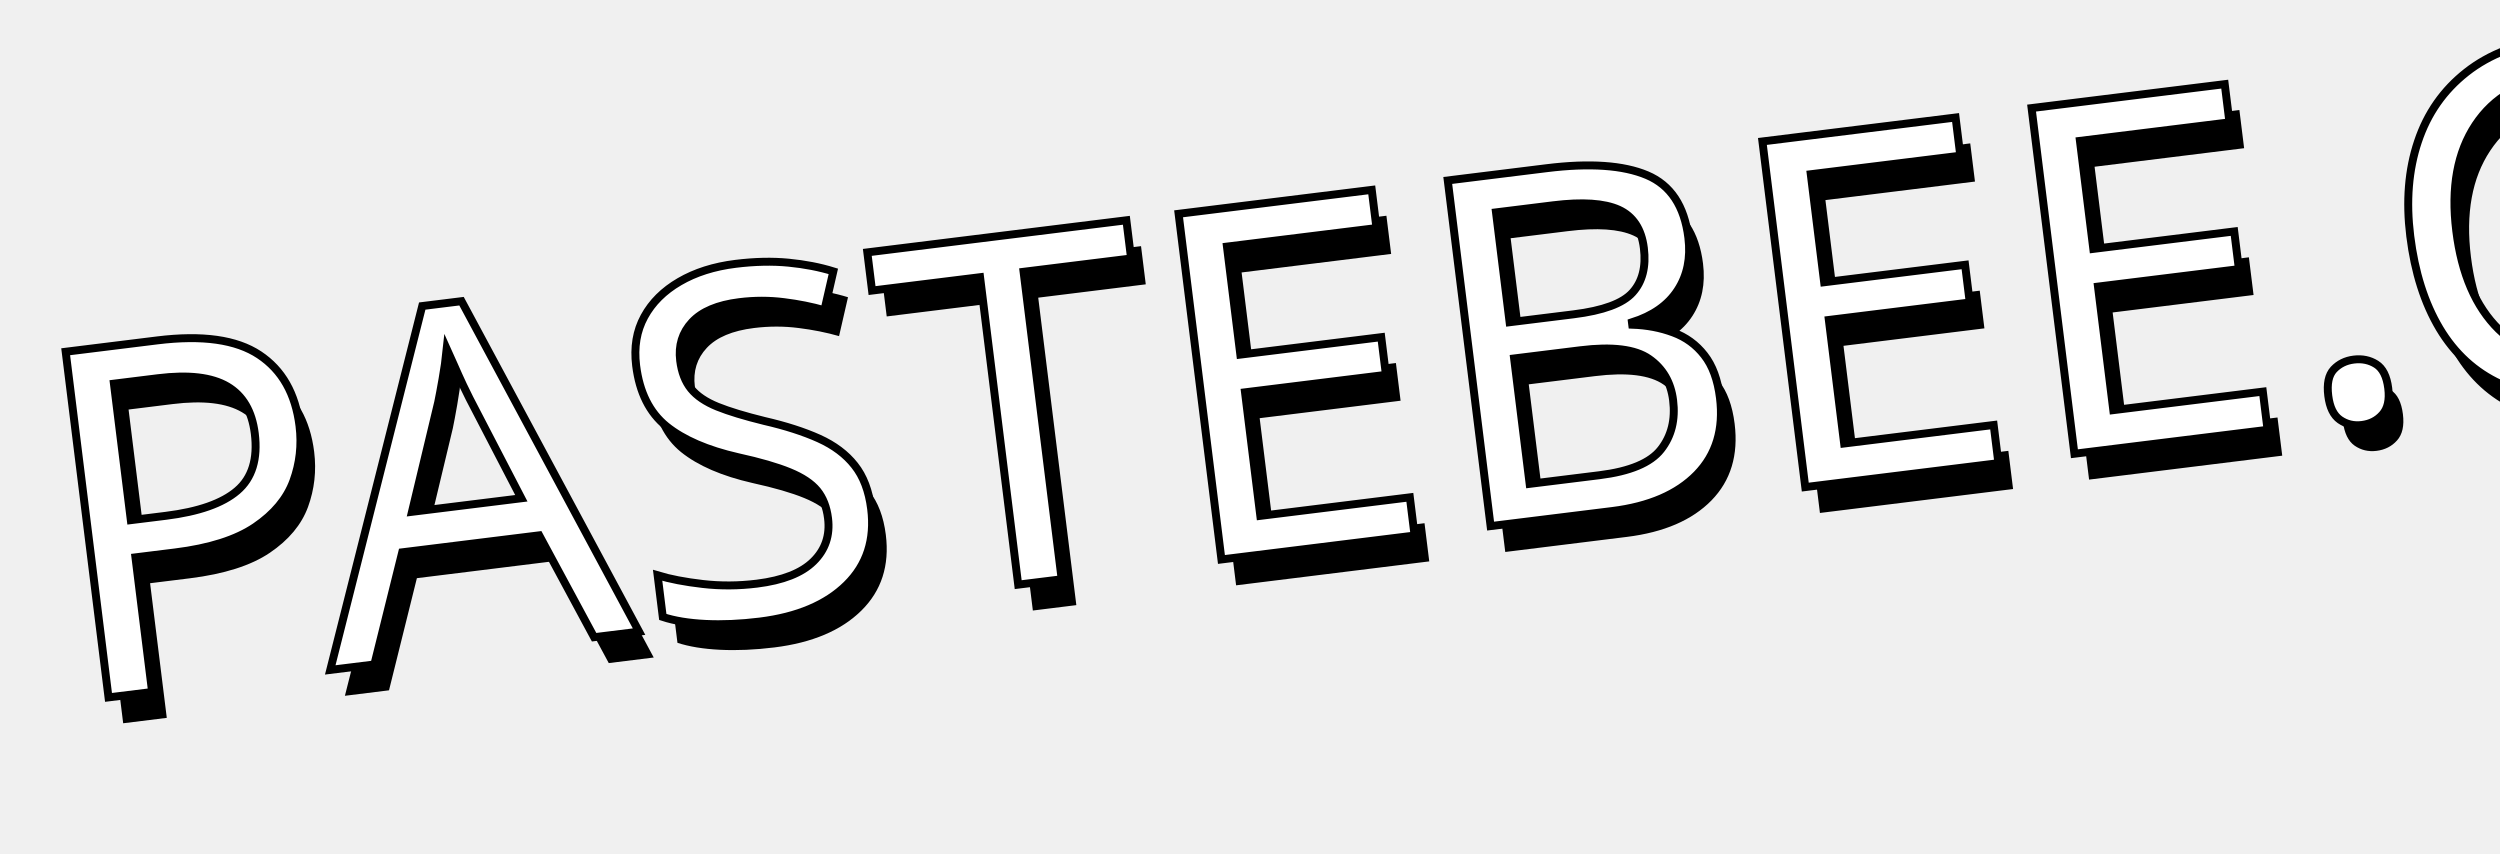
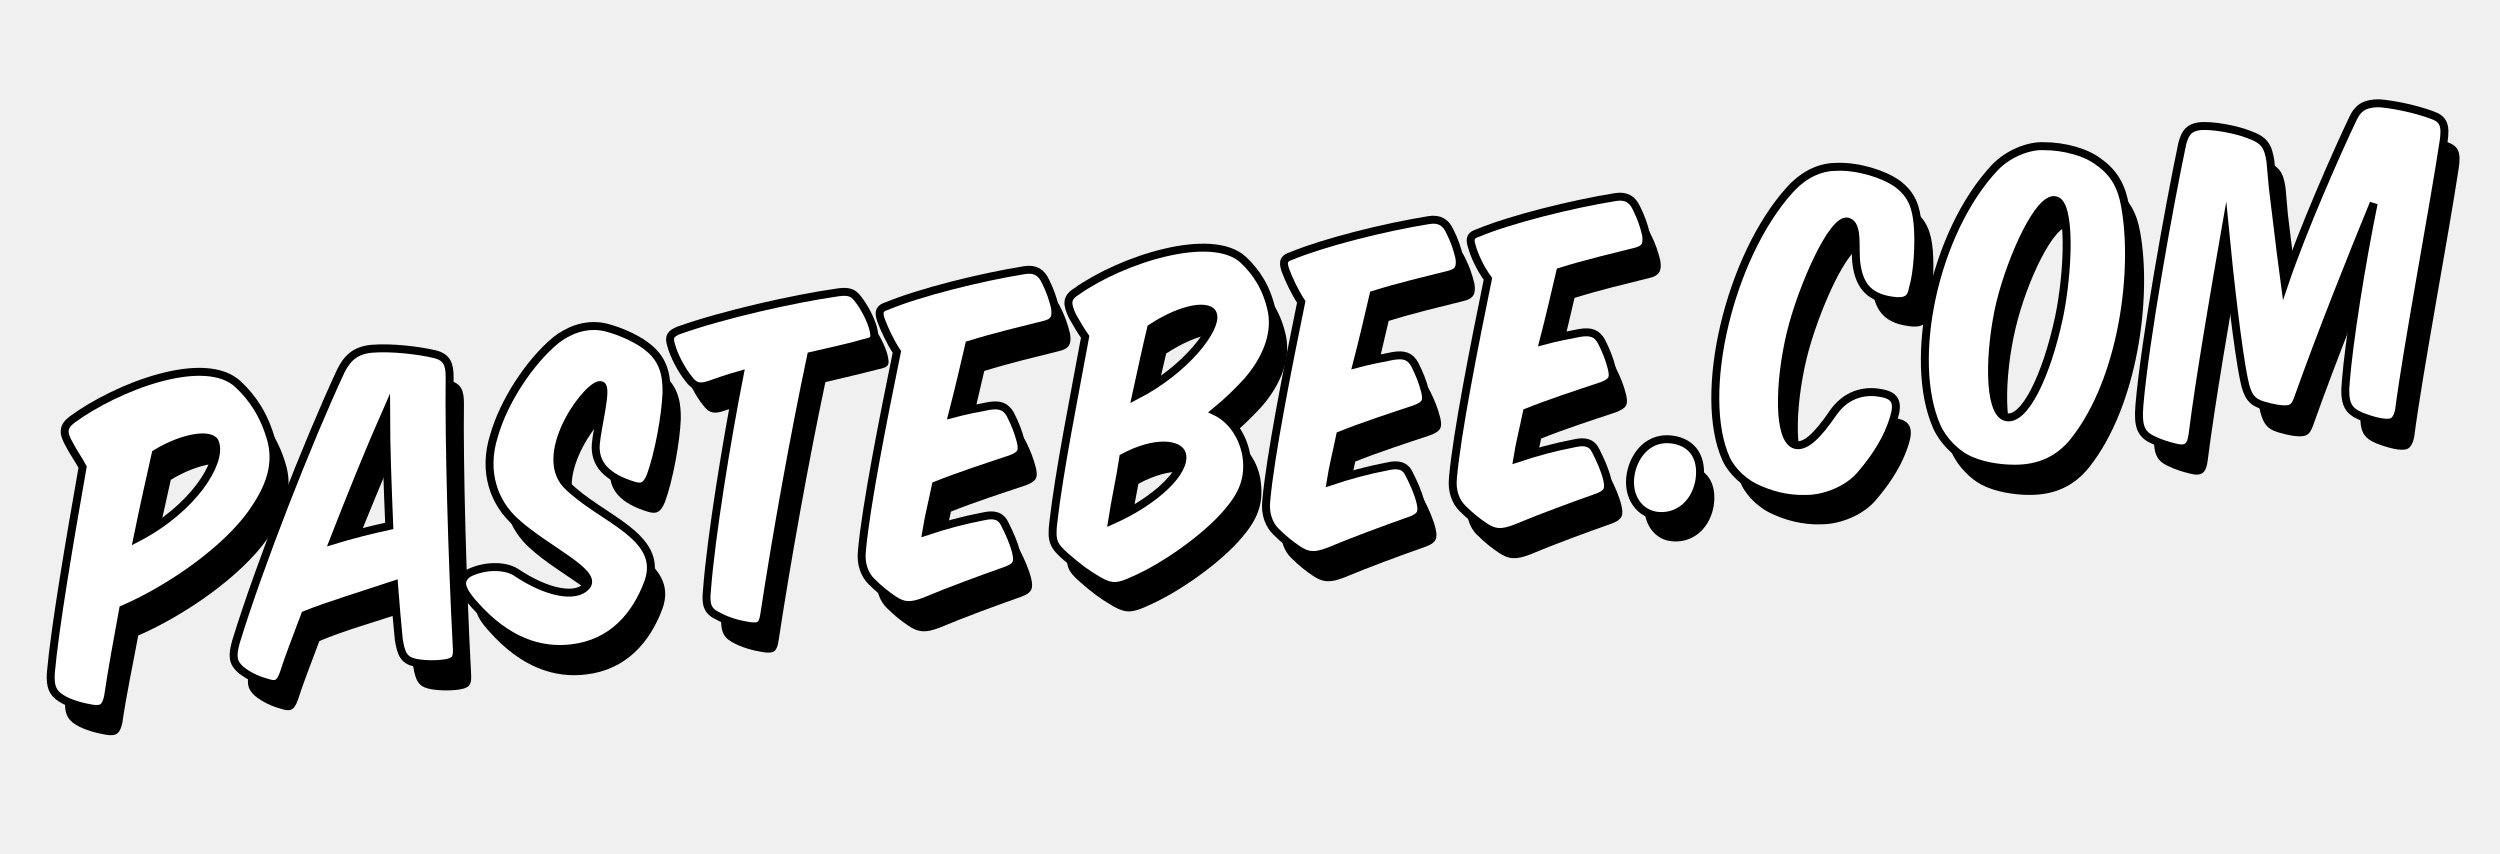
<svg xmlns="http://www.w3.org/2000/svg" version="1.1" id="Layer_1" x="0px" y="0px" viewBox="0 0 314.7 107.4" style="enable-background:new 0 0 314.7 107.4;" xml:space="preserve">
  <style type="text/css">
- 	.st0{fill:#F9B233;}
- 	.st1{fill:#FFFFFF;stroke:#000000;stroke-width:2;stroke-miterlimit:10;}
- 	.st2{fill:#FFFFFF;stroke:#000000;stroke-miterlimit:10;}
- 	.st3{fill:none;stroke:#000000;stroke-miterlimit:10;}
- 	.st4{fill:none;stroke:#000000;stroke-miterlimit:10;stroke-dasharray:4.988,4.988;}
- 	.st5{fill:none;stroke:#000000;stroke-miterlimit:10;stroke-dasharray:5.012,5.012;}
- 	.st6{font-family:'HouseSlant-Regular';}
- 	.st7{font-size:61.404px;}
+ 	.st0{enable-background:new    ;}
+ 	.st1{fill:#FFFFFF;}
+ 	.st2{fill:none;stroke:#000000;stroke-width:1;stroke-miterlimit:10;}
</style>
-   <text transform="matrix(0.9924 -0.123 0.123 0.9924 9.5977 91.7773)" class="st6 st7">PASTEBEE.COM</text>
-   <text transform="matrix(0.9924 -0.123 0.123 0.9924 7.7517 88.521)" class="st2 st6 st7">PASTEBEE.COM</text>
+   <g class="st0">
+     <path d="M15.4,91c-0.3,1.3-0.7,1.7-2,1.5c-1.2-0.2-2.8-0.6-3.9-1.3c-1.1-0.7-1.4-1.5-1.3-3.2c0.5-5.7,2.4-16.8,4-25.9   c-0.5-0.8-1.3-1.9-1.8-2.9C9.8,57.7,9.8,57,11,56.1c5.6-4.1,16.7-8.4,20.9-4.4c1.7,1.6,3.3,3.8,4.2,7.2c0.8,3.4-0.6,6.3-2.5,9   c-3.2,4.5-10,9.4-16.2,12.1C16.7,83.8,15.9,87.5,15.4,91z M29,59.1c-0.3-1.3-3.9-0.9-7.5,1.3c-0.7,3.1-1.5,6.7-2.3,10.6   C26.3,67.2,29.7,61.4,29,59.1z" />
+     <path d="M40.2,80.7c-1,2.7-2,5.2-2.7,7.4c-0.5,1.4-1,1.5-2.2,1.1c-1.1-0.3-2.2-0.8-3.2-1.6c-1-0.9-1.1-1.7-0.6-3.5   c2.9-9.5,9.1-25.3,13.2-34.1c0.8-1.6,1.8-2.6,3.9-2.8c2.5-0.2,5.9,0.2,8,0.7c1.5,0.4,1.8,1.3,1.8,2.9c-0.1,7.8,0.3,22.7,0.9,34   c0.1,1.4-0.2,1.8-1.5,2c-1.3,0.2-3,0.1-3.8-0.1c-1.3-0.3-1.7-1-2-2.9c-0.2-2-0.4-4.3-0.6-6.9C47.5,78.2,43.2,79.4,40.2,80.7z    M50.8,69.5c-0.2-4.9-0.4-9.9-0.4-14.3c-1.9,4.3-4.3,10.2-6.7,16.1C46.1,70.6,48.5,69.9,50.8,69.5z" />
+     <path d="M66.7,75.3c4,2.7,7.6,3.3,8.9,1.8c1.6-1.7-5.2-4.7-8.9-8.1c-2.6-2.3-4.2-6.2-2.7-10.9c1.2-4.2,4.4-9.2,7.8-12   c1.3-1,3.5-2.2,6.2-1.6c2,0.5,4.4,1.6,5.7,2.8c1.9,1.7,2,3.8,2,5.4c-0.1,2.9-1,7.8-2,10.5c-0.5,1.2-1,1.6-2.2,1.2   c-3.3-1-4.9-2.7-4.7-5.2c0.2-2.3,1.5-7.1,0.7-7.4c-1.4-0.6-8.2,8.4-4.4,12.5c4.2,4.3,12.4,6.4,10.3,12.3c-1.6,4.3-4.6,7.7-9.6,8.3   c-4,0.5-8.2-0.9-12.2-5.4c-2.1-2.3-1.9-3.2-0.9-4C62.6,74.4,65.3,74.4,66.7,75.3z" />
+     <path d="M103.9,48.1c-2.1,9.9-4.4,22.7-5.9,32.6c-0.2,1.3-0.6,1.6-1.9,1.4c-1.3-0.2-2.8-0.6-4-1.3c-1.2-0.7-1.4-1.6-1.3-3.3   c0.5-6.6,2.5-18.9,4.1-27c-1.4,0.4-2.9,0.9-3.7,1.2c-1.2,0.4-1.9,0.4-2.7-0.7c-0.9-1.1-1.9-3-2.2-4.2c-0.4-1.2,0-1.5,0.9-1.9   c5.6-2,14.5-4,20.1-4.8c1.4-0.2,1.9,0.1,2.4,0.7c0.9,1.1,1.7,2.7,2,3.8c0.3,1.3,0.3,1.6-1.2,1.9C108.6,47,106,47.6,103.9,48.1z" />
+     <path d="M112.8,43.6c-0.4-1.2-0.1-1.5,0.8-1.8c4.1-1.7,11.7-3.6,17.3-4.5c1.3-0.2,2.1,0.3,2.6,1.4c0.6,1.2,0.9,2.1,1.2,3.3   c0.2,1.3-0.1,1.9-1.4,2.2c-2.8,0.7-6.2,1.5-9.4,2.5c-0.6,2.6-1.3,5.6-2.1,8.7c1.5-0.4,3-0.7,4.6-1c1.3-0.2,2.1,0,2.7,1.1   c0.6,1.2,1,2.2,1.3,3.4c0.3,1.3,0,1.7-1.3,2.2c-3,1-6.4,2.1-9.4,3.3c-0.4,2-0.9,3.9-1.2,5.8c2.4-0.8,4.6-1.4,7.2-1.9   c1.3-0.3,2.2-0.1,2.7,1c0.6,1.2,1.1,2.3,1.4,3.5c0.3,1.3,0.1,1.8-1.2,2.3c-3.4,1.2-7.2,2.6-10.3,3.9c-1.8,0.7-2.7,0.6-3.9-0.2   c-0.9-0.6-1.8-1.3-2.8-2.3c-0.8-0.8-1.4-2.1-1.2-3.9c0.5-5.6,2.7-16.7,4.4-25C113.9,46.4,113.1,44.7,112.8,43.6z" />
+     <path d="M158.7,60.6c0.4,2.9-0.5,4.9-2.4,7.1c-2.7,3.2-8,6.9-11.7,8.5c-2.1,1-2.9,1-4.5,0.1c-1.7-1-2.6-1.7-4.1-3   c-1.6-1.4-1.9-2-1.6-4.4c0.7-6.2,2.6-15.7,4-23.3c-0.5-0.7-1.1-1.7-1.6-2.6c-0.7-1.5-0.8-2.3,0.5-3.1c5.6-4,17-7.7,21-4   c1.7,1.6,3,3.6,3.6,6.5c0.6,3.2-1,6.4-3.1,8.8c-1.1,1.2-2.4,2.5-4,3.8C156.9,56,158.4,58.2,158.7,60.6z M141.9,68.8   c5.6-2.5,9.3-6.2,8.8-8.3c-0.3-1.3-3.3-1.8-7.4,0.4C142.8,63.5,142.3,66.2,141.9,68.8z M154.6,42.8c-0.3-1.3-3.7-1-7.8,1.7   c-0.6,2.5-1.2,5.3-1.9,8.5C151.3,49.7,155.1,44.5,154.6,42.8z" />
+     <path d="M163.7,37.3c-0.4-1.2-0.1-1.5,0.8-1.8c4.1-1.7,11.7-3.6,17.3-4.5c1.3-0.2,2.1,0.3,2.6,1.4c0.6,1.2,0.9,2.1,1.2,3.3   c0.2,1.3-0.1,1.9-1.4,2.2c-2.8,0.7-6.2,1.5-9.4,2.5c-0.6,2.6-1.3,5.6-2.1,8.7c1.5-0.4,3-0.7,4.6-1c1.3-0.2,2.1,0,2.7,1.1   c0.6,1.2,1,2.2,1.3,3.4c0.3,1.3,0,1.7-1.3,2.2c-3,1-6.4,2.1-9.4,3.3c-0.4,2-0.9,3.9-1.2,5.8c2.4-0.8,4.6-1.4,7.2-1.9   c1.3-0.3,2.2-0.1,2.7,1c0.6,1.2,1.1,2.3,1.4,3.5c0.3,1.3,0.1,1.8-1.2,2.3c-3.4,1.2-7.2,2.6-10.3,3.9c-1.8,0.7-2.7,0.6-3.9-0.2   c-0.9-0.6-1.8-1.3-2.8-2.3c-0.8-0.8-1.4-2.1-1.2-3.9c0.5-5.6,2.7-16.7,4.4-25C164.8,40.1,164,38.4,163.7,37.3z" />
+     <path d="M187.1,34.4c-0.4-1.2-0.1-1.5,0.8-1.8c4.1-1.7,11.7-3.6,17.3-4.5c1.3-0.2,2.1,0.3,2.6,1.4c0.6,1.2,0.9,2.1,1.2,3.3   c0.2,1.3-0.1,1.9-1.4,2.2c-2.8,0.7-6.2,1.5-9.4,2.5c-0.6,2.6-1.3,5.6-2.1,8.7c1.5-0.4,3-0.7,4.6-1c1.3-0.2,2.1,0,2.7,1.1   c0.6,1.2,1,2.2,1.3,3.4c0.3,1.3,0,1.7-1.3,2.2c-3,1-6.4,2.1-9.4,3.3c-0.4,2-0.9,3.9-1.2,5.8c2.4-0.8,4.6-1.4,7.2-1.9   c1.3-0.3,2.2-0.1,2.7,1c0.6,1.2,1.1,2.3,1.4,3.5c0.3,1.3,0.1,1.8-1.2,2.3c-3.4,1.2-7.2,2.6-10.3,3.9c-1.8,0.7-2.7,0.6-3.9-0.2   c-0.9-0.6-1.8-1.3-2.8-2.3c-0.8-0.8-1.4-2.1-1.2-3.9c0.5-5.6,2.7-16.7,4.4-25C188.3,37.2,187.5,35.5,187.1,34.4z" />
+     <path d="M207.2,62.3c0.7-2.5,2.7-4.3,5.5-3.7c2.7,0.6,3.4,2.9,3,5.2c-0.6,3.1-3,4.7-5.5,4.3C208,67.8,206.4,65.3,207.2,62.3z" />
+     <path d="M240,56.7c-0.9,2.5-2.6,4.8-4,6.4c-1.5,1.7-4.3,2.9-6.7,2.9c-2.5,0.1-4.7-0.6-6.2-1.3c-1.4-0.6-3.1-2-3.9-3.7   c-3.7-8.1,0.4-25.5,8-33.9c2-2.2,4.1-2.9,5.9-2.9c2.7-0.1,5.9,0.9,7.6,2.1c1.9,1.4,2.4,3,2.6,5.2c0.2,2.4,0,6-0.5,8   c-0.2,1-0.5,1.7-2.1,1.6c-3.3-0.3-4.6-1.8-5-4.6c-0.3-2.1,0.3-5-1.1-5.4c-1.9-0.5-5.8,8.3-7.2,14.1c-1.5,6.3-1.6,13.4,0.6,14   c1.2,0.3,2.7-1,4.8-4.1c1.5-2.1,3.7-2.9,6.1-2.4C240.9,53.1,240.8,54.6,240,56.7z" />
+     <path d="M269.4,29.2c1.5,8.2-0.3,21.9-6.4,29.6c-2,2.5-4.5,3.5-7.5,3.5c-2,0-4.4-0.4-6.1-1.3c-1.3-0.7-2.9-2.2-3.7-4   c-3.7-8.4-0.3-24.5,7.3-32.6c1.6-1.7,4.2-2.8,6.2-2.7c2.6,0,5.4,0.8,6.9,2C268.1,25.1,269,26.9,269.4,29.2z M253.7,41.4   c-1.4,5.9-1.6,13.8,0.7,14.4c2.3,0.6,5.1-5.1,6.7-12.6c1.2-5.8,1.5-14.4-0.5-14.7C258.6,28.1,255.1,35.4,253.7,41.4z" />
+     <path d="M282,32.4c-1.1,6.3-3.2,18.4-4.1,25.6c-0.2,1.6-0.8,2-2.3,1.6c-0.8-0.2-1.8-0.5-2.6-0.9c-1.6-0.7-2-1.7-1.8-4.3   c0.7-8.3,3.8-25.4,5.4-33c0.4-1.5,0.9-2,2.1-2.2c1.6-0.2,4.7,0.4,6.2,1c2,0.7,2.5,1.4,2.8,3.4L288,27l1,8.2l0.5,3.8   c2.2-6.5,6.5-16.3,8.6-20.7c0.7-1.5,1.7-1.9,3.3-1.9c1.4,0.1,4.3,0.6,6.7,1.5c1.4,0.5,1.7,1.3,1.4,3.3c-1.3,8.6-4.6,26-5.6,33.8   c-0.2,1-0.6,1.6-1.3,1.6c-0.9,0.1-2.5-0.4-3.5-0.8c-1.6-0.7-2.2-1.5-1.9-4.5c0.4-4.9,1.9-14.5,3.5-22.3c-2.6,6.3-6.7,16.6-9.4,24.2   c-0.4,1.2-0.7,1.6-1.4,1.7c-0.7,0.1-1.9-0.1-3.2-0.5c-1.3-0.4-1.9-1.1-2.3-3.1C283.5,47.5,282.4,37.5,282,32.4z" />
+   </g>
+   <g class="st0">
+     <path class="st1" d="M13.6,87.7c-0.3,1.3-0.7,1.7-2,1.5c-1.2-0.2-2.8-0.6-3.9-1.3c-1.1-0.7-1.4-1.5-1.3-3.2   c0.5-5.7,2.4-16.8,4-25.9C10,58,9.2,56.9,8.7,55.9c-0.8-1.4-0.8-2.2,0.4-3.1c5.6-4.1,16.7-8.4,20.9-4.4c1.7,1.6,3.3,3.8,4.2,7.2   c0.8,3.4-0.6,6.3-2.5,9c-3.2,4.5-10,9.4-16.2,12.1C14.8,80.5,14.1,84.3,13.6,87.7z M27.1,55.8c-0.3-1.3-3.9-0.9-7.5,1.3   c-0.7,3.1-1.5,6.7-2.3,10.6C24.4,64,27.9,58.2,27.1,55.8z" />
+     <path class="st1" d="M38.4,77.4c-1,2.7-2,5.2-2.7,7.4c-0.5,1.4-1,1.5-2.2,1.1c-1.1-0.3-2.2-0.8-3.2-1.6c-1-0.9-1.1-1.7-0.6-3.5   c2.9-9.5,9.1-25.3,13.2-34.1c0.8-1.6,1.8-2.6,3.9-2.8c2.5-0.2,5.9,0.2,8,0.7c1.5,0.4,1.8,1.3,1.8,2.9c-0.1,7.8,0.3,22.7,0.9,34   c0.1,1.4-0.2,1.8-1.5,2c-1.3,0.2-3,0.1-3.8-0.1c-1.3-0.3-1.7-1-2-2.9c-0.2-2-0.4-4.3-0.6-6.9C45.7,74.9,41.4,76.2,38.4,77.4z    M49,66.2c-0.2-4.9-0.4-9.9-0.4-14.3C46.7,56.2,44.3,62.1,42,68C44.3,67.3,46.7,66.7,49,66.2z" />
+     <path class="st1" d="M64.9,72c4,2.7,7.6,3.3,8.9,1.8c1.6-1.7-5.2-4.7-8.9-8.1c-2.6-2.3-4.2-6.2-2.7-10.9c1.2-4.2,4.4-9.2,7.8-12   c1.3-1,3.5-2.2,6.2-1.6c2,0.5,4.4,1.6,5.7,2.8c1.9,1.7,2,3.8,2,5.4c-0.1,2.9-1,7.8-2,10.5c-0.5,1.2-1,1.6-2.2,1.2   c-3.3-1-4.9-2.7-4.7-5.2c0.2-2.3,1.5-7.1,0.7-7.4c-1.4-0.6-8.2,8.4-4.4,12.5c4.2,4.3,12.4,6.4,10.3,12.3c-1.6,4.3-4.6,7.7-9.6,8.3   c-4,0.5-8.2-0.9-12.2-5.4c-2.1-2.3-1.9-3.2-0.9-4C60.8,71.2,63.4,71.1,64.9,72z" />
+     <path class="st1" d="M102.1,44.8c-2.1,9.9-4.4,22.7-5.9,32.6c-0.2,1.3-0.6,1.6-1.9,1.4s-2.8-0.6-4-1.3C89,76.9,88.8,76,89,74.2   c0.5-6.6,2.5-18.9,4.1-27c-1.4,0.4-2.9,0.9-3.7,1.2c-1.2,0.4-1.9,0.4-2.7-0.7c-0.9-1.1-1.9-3-2.2-4.2c-0.4-1.2,0-1.5,0.9-1.9   c5.6-2,14.5-4,20.1-4.8c1.4-0.2,1.9,0.1,2.4,0.7c0.9,1.1,1.7,2.7,2,3.8c0.3,1.3,0.3,1.6-1.2,1.9C106.7,43.8,104.2,44.3,102.1,44.8z   " />
+     <path class="st1" d="M110.9,40.3c-0.4-1.2-0.1-1.5,0.8-1.8c4.1-1.7,11.7-3.6,17.3-4.5c1.3-0.2,2.1,0.3,2.6,1.4   c0.6,1.2,0.9,2.1,1.2,3.3c0.2,1.3-0.1,1.9-1.4,2.2c-2.8,0.7-6.2,1.5-9.4,2.5c-0.6,2.6-1.3,5.6-2.1,8.7c1.5-0.4,3-0.7,4.6-1   c1.3-0.2,2.1,0,2.7,1.1c0.6,1.2,1,2.2,1.3,3.4c0.3,1.3,0,1.7-1.3,2.2c-3,1-6.4,2.1-9.4,3.3c-0.4,2-0.9,3.9-1.2,5.8   c2.4-0.8,4.6-1.4,7.2-1.9c1.3-0.3,2.2-0.1,2.7,1c0.6,1.2,1.1,2.3,1.4,3.5c0.3,1.3,0.1,1.8-1.2,2.3c-3.4,1.2-7.2,2.6-10.3,3.9   c-1.8,0.7-2.7,0.6-3.9-0.2c-0.9-0.6-1.8-1.3-2.8-2.3c-0.8-0.8-1.4-2.1-1.2-3.9c0.5-5.6,2.7-16.7,4.4-25   C112.1,43.1,111.3,41.4,110.9,40.3z" />
+     <path class="st1" d="M156.9,57.4c0.4,2.9-0.5,4.9-2.4,7.1c-2.7,3.2-8,6.9-11.7,8.5c-2.1,1-2.9,1-4.5,0.1c-1.7-1-2.6-1.7-4.1-3   c-1.6-1.4-1.9-2-1.6-4.4c0.7-6.2,2.6-15.7,4-23.3c-0.5-0.7-1.1-1.7-1.6-2.6c-0.7-1.5-0.8-2.3,0.5-3.1c5.6-4,17-7.7,21-4   c1.7,1.6,3,3.6,3.6,6.5c0.6,3.2-1,6.4-3.1,8.8c-1.1,1.2-2.4,2.5-4,3.8C155.1,52.8,156.5,55,156.9,57.4z M140,65.5   c5.6-2.5,9.3-6.2,8.8-8.3c-0.3-1.3-3.3-1.8-7.4,0.4C141,60.3,140.4,62.9,140,65.5z M152.7,39.6c-0.3-1.3-3.7-1-7.8,1.7   c-0.6,2.5-1.2,5.3-1.9,8.5C149.4,46.5,153.2,41.3,152.7,39.6z" />
+     <path class="st1" d="M161.8,34c-0.4-1.2-0.1-1.5,0.8-1.8c4.1-1.7,11.7-3.6,17.3-4.5c1.3-0.2,2.1,0.3,2.6,1.4   c0.6,1.2,0.9,2.1,1.2,3.3c0.2,1.3-0.1,1.9-1.4,2.2c-2.8,0.7-6.2,1.5-9.4,2.5c-0.6,2.6-1.3,5.6-2.1,8.7c1.5-0.4,3-0.7,4.6-1   c1.3-0.2,2.1,0,2.7,1.1c0.6,1.2,1,2.2,1.3,3.4c0.3,1.3,0,1.7-1.3,2.2c-3,1-6.4,2.1-9.4,3.3c-0.4,2-0.9,3.9-1.2,5.8   c2.4-0.8,4.6-1.4,7.2-1.9c1.3-0.3,2.2-0.1,2.7,1c0.6,1.2,1.1,2.3,1.4,3.5c0.3,1.3,0.1,1.8-1.2,2.3c-3.4,1.2-7.2,2.6-10.3,3.9   c-1.8,0.7-2.7,0.6-3.9-0.2c-0.9-0.6-1.8-1.3-2.8-2.3c-0.8-0.8-1.4-2.1-1.2-3.9c0.5-5.6,2.7-16.7,4.4-25   C163,36.8,162.2,35.1,161.8,34z" />
+     <path class="st1" d="M185.3,31.1c-0.4-1.2-0.1-1.5,0.8-1.8c4.1-1.7,11.7-3.6,17.3-4.5c1.3-0.2,2.1,0.3,2.6,1.4   c0.6,1.2,0.9,2.1,1.2,3.3c0.2,1.3-0.1,1.9-1.4,2.2c-2.8,0.7-6.2,1.5-9.4,2.5c-0.6,2.6-1.3,5.6-2.1,8.7c1.5-0.4,3-0.7,4.6-1   c1.3-0.2,2.1,0,2.7,1.1c0.6,1.2,1,2.2,1.3,3.4c0.3,1.3,0,1.7-1.3,2.2c-3,1-6.4,2.1-9.4,3.3c-0.4,2-0.9,3.9-1.2,5.8   c2.4-0.8,4.6-1.4,7.2-1.9c1.3-0.3,2.2-0.1,2.7,1c0.6,1.2,1.1,2.3,1.4,3.5c0.3,1.3,0.1,1.8-1.2,2.3c-3.4,1.2-7.2,2.6-10.3,3.9   c-1.8,0.7-2.7,0.6-3.9-0.2c-0.9-0.6-1.8-1.3-2.8-2.3c-0.8-0.8-1.4-2.1-1.2-3.9c0.5-5.6,2.7-16.7,4.4-25   C186.4,33.9,185.6,32.2,185.3,31.1z" />
+     <path class="st1" d="M205.4,59.1c0.7-2.5,2.7-4.3,5.5-3.7c2.7,0.6,3.4,2.9,3,5.2c-0.6,3.1-3,4.7-5.5,4.3   C206.1,64.5,204.6,62.1,205.4,59.1z" />
+     <path class="st1" d="M238.1,53.5c-0.9,2.5-2.6,4.8-4,6.4c-1.5,1.7-4.3,2.9-6.7,2.9c-2.5,0.1-4.7-0.6-6.2-1.3   c-1.4-0.6-3.1-2-3.9-3.7c-3.7-8.1,0.4-25.5,8-33.9c2-2.2,4.1-2.9,5.9-2.9c2.7-0.1,5.9,0.9,7.6,2.1c1.9,1.4,2.4,3,2.6,5.2   c0.2,2.4,0,6-0.6,8c-0.2,1-0.5,1.7-2.1,1.6c-3.3-0.3-4.6-1.8-5-4.6c-0.3-2.1,0.3-5-1.1-5.4c-1.9-0.5-5.8,8.3-7.2,14.1   c-1.5,6.3-1.6,13.4,0.6,14c1.2,0.3,2.7-1,4.8-4.1c1.5-2.1,3.7-2.9,6.1-2.4C239.1,49.9,238.9,51.3,238.1,53.5z" />
+     <path class="st1" d="M267.5,25.9c1.5,8.2-0.3,21.9-6.4,29.6c-2,2.5-4.5,3.5-7.5,3.5c-2,0-4.4-0.4-6.1-1.3c-1.3-0.7-2.9-2.2-3.7-4   c-3.7-8.4-0.3-24.5,7.3-32.6c1.6-1.7,4.2-2.8,6.2-2.7c2.6,0,5.4,0.8,6.9,2C266.2,21.8,267.1,23.6,267.5,25.9z M251.8,38.1   c-1.4,5.9-1.6,13.8,0.7,14.4c2.3,0.6,5.1-5.1,6.7-12.6c1.2-5.8,1.5-14.4-0.5-14.7C256.7,24.8,253.3,32.1,251.8,38.1z" />
+     <path class="st1" d="M280.1,29.1c-1.1,6.3-3.2,18.4-4.1,25.6c-0.2,1.6-0.8,2-2.3,1.6c-0.8-0.2-1.8-0.5-2.6-0.9   c-1.6-0.7-2-1.7-1.8-4.3c0.7-8.3,3.8-25.4,5.4-33c0.4-1.5,0.9-2,2.1-2.2c1.6-0.2,4.7,0.4,6.2,1c2,0.7,2.5,1.4,2.8,3.4l0.3,3.3   l1,8.2l0.5,3.8c2.2-6.5,6.5-16.3,8.6-20.7c0.7-1.5,1.7-1.9,3.3-1.9c1.4,0.1,4.3,0.6,6.7,1.5c1.4,0.5,1.7,1.3,1.4,3.3   c-1.3,8.6-4.6,26-5.6,33.8c-0.2,1-0.6,1.6-1.3,1.6c-0.9,0.1-2.5-0.4-3.5-0.8c-1.6-0.7-2.2-1.5-1.9-4.5c0.4-4.9,1.9-14.5,3.5-22.3   c-2.6,6.3-6.7,16.6-9.4,24.2c-0.4,1.2-0.7,1.6-1.4,1.7c-0.7,0.1-1.9-0.1-3.2-0.5c-1.3-0.4-1.9-1.1-2.3-3.1   C281.7,44.2,280.6,34.3,280.1,29.1z" />
+   </g>
+   <g class="st0">
+     <path class="st2" d="M13.6,87.7c-0.3,1.3-0.7,1.7-2,1.5c-1.2-0.2-2.8-0.6-3.9-1.3c-1.1-0.7-1.4-1.5-1.3-3.2   c0.5-5.7,2.4-16.8,4-25.9C10,58,9.2,56.9,8.7,55.9c-0.8-1.4-0.8-2.2,0.4-3.1c5.6-4.1,16.7-8.4,20.9-4.4c1.7,1.6,3.3,3.8,4.2,7.2   c0.8,3.4-0.6,6.3-2.5,9c-3.2,4.5-10,9.4-16.2,12.1C14.8,80.5,14.1,84.3,13.6,87.7z M27.1,55.8c-0.3-1.3-3.9-0.9-7.5,1.3   c-0.7,3.1-1.5,6.7-2.3,10.6C24.4,64,27.9,58.2,27.1,55.8z" />
+     <path class="st2" d="M38.4,77.4c-1,2.7-2,5.2-2.7,7.4c-0.5,1.4-1,1.5-2.2,1.1c-1.1-0.3-2.2-0.8-3.2-1.6c-1-0.9-1.1-1.7-0.6-3.5   c2.9-9.5,9.1-25.3,13.2-34.1c0.8-1.6,1.8-2.6,3.9-2.8c2.5-0.2,5.9,0.2,8,0.7c1.5,0.4,1.8,1.3,1.8,2.9c-0.1,7.8,0.3,22.7,0.9,34   c0.1,1.4-0.2,1.8-1.5,2c-1.3,0.2-3,0.1-3.8-0.1c-1.3-0.3-1.7-1-2-2.9c-0.2-2-0.4-4.3-0.6-6.9C45.7,74.9,41.4,76.2,38.4,77.4z    M49,66.2c-0.2-4.9-0.4-9.9-0.4-14.3C46.7,56.2,44.3,62.1,42,68C44.3,67.3,46.7,66.7,49,66.2z" />
+     <path class="st2" d="M64.9,72c4,2.7,7.6,3.3,8.9,1.8c1.6-1.7-5.2-4.7-8.9-8.1c-2.6-2.3-4.2-6.2-2.7-10.9c1.2-4.2,4.4-9.2,7.8-12   c1.3-1,3.5-2.2,6.2-1.6c2,0.5,4.4,1.6,5.7,2.8c1.9,1.7,2,3.8,2,5.4c-0.1,2.9-1,7.8-2,10.5c-0.5,1.2-1,1.6-2.2,1.2   c-3.3-1-4.9-2.7-4.7-5.2c0.2-2.3,1.5-7.1,0.7-7.4c-1.4-0.6-8.2,8.4-4.4,12.5c4.2,4.3,12.4,6.4,10.3,12.3c-1.6,4.3-4.6,7.7-9.6,8.3   c-4,0.5-8.2-0.9-12.2-5.4c-2.1-2.3-1.9-3.2-0.9-4C60.8,71.2,63.4,71.1,64.9,72z" />
+     <path class="st2" d="M102.1,44.8c-2.1,9.9-4.4,22.7-5.9,32.6c-0.2,1.3-0.6,1.6-1.9,1.4s-2.8-0.6-4-1.3C89,76.9,88.8,76,89,74.2   c0.5-6.6,2.5-18.9,4.1-27c-1.4,0.4-2.9,0.9-3.7,1.2c-1.2,0.4-1.9,0.4-2.7-0.7c-0.9-1.1-1.9-3-2.2-4.2c-0.4-1.2,0-1.5,0.9-1.9   c5.6-2,14.5-4,20.1-4.8c1.4-0.2,1.9,0.1,2.4,0.7c0.9,1.1,1.7,2.7,2,3.8c0.3,1.3,0.3,1.6-1.2,1.9C106.7,43.8,104.2,44.3,102.1,44.8z   " />
+     <path class="st2" d="M110.9,40.3c-0.4-1.2-0.1-1.5,0.8-1.8c4.1-1.7,11.7-3.6,17.3-4.5c1.3-0.2,2.1,0.3,2.6,1.4   c0.6,1.2,0.9,2.1,1.2,3.3c0.2,1.3-0.1,1.9-1.4,2.2c-2.8,0.7-6.2,1.5-9.4,2.5c-0.6,2.6-1.3,5.6-2.1,8.7c1.5-0.4,3-0.7,4.6-1   c1.3-0.2,2.1,0,2.7,1.1c0.6,1.2,1,2.2,1.3,3.4c0.3,1.3,0,1.7-1.3,2.2c-3,1-6.4,2.1-9.4,3.3c-0.4,2-0.9,3.9-1.2,5.8   c2.4-0.8,4.6-1.4,7.2-1.9c1.3-0.3,2.2-0.1,2.7,1c0.6,1.2,1.1,2.3,1.4,3.5c0.3,1.3,0.1,1.8-1.2,2.3c-3.4,1.2-7.2,2.6-10.3,3.9   c-1.8,0.7-2.7,0.6-3.9-0.2c-0.9-0.6-1.8-1.3-2.8-2.3c-0.8-0.8-1.4-2.1-1.2-3.9c0.5-5.6,2.7-16.7,4.4-25   C112.1,43.1,111.3,41.4,110.9,40.3z" />
+     <path class="st2" d="M156.9,57.4c0.4,2.9-0.5,4.9-2.4,7.1c-2.7,3.2-8,6.9-11.7,8.5c-2.1,1-2.9,1-4.5,0.1c-1.7-1-2.6-1.7-4.1-3   c-1.6-1.4-1.9-2-1.6-4.4c0.7-6.2,2.6-15.7,4-23.3c-0.5-0.7-1.1-1.7-1.6-2.6c-0.7-1.5-0.8-2.3,0.5-3.1c5.6-4,17-7.7,21-4   c1.7,1.6,3,3.6,3.6,6.5c0.6,3.2-1,6.4-3.1,8.8c-1.1,1.2-2.4,2.5-4,3.8C155.1,52.8,156.5,55,156.9,57.4z M140,65.5   c5.6-2.5,9.3-6.2,8.8-8.3c-0.3-1.3-3.3-1.8-7.4,0.4C141,60.3,140.4,62.9,140,65.5z M152.7,39.6c-0.3-1.3-3.7-1-7.8,1.7   c-0.6,2.5-1.2,5.3-1.9,8.5C149.4,46.5,153.2,41.3,152.7,39.6z" />
+     <path class="st2" d="M161.8,34c-0.4-1.2-0.1-1.5,0.8-1.8c4.1-1.7,11.7-3.6,17.3-4.5c1.3-0.2,2.1,0.3,2.6,1.4   c0.6,1.2,0.9,2.1,1.2,3.3c0.2,1.3-0.1,1.9-1.4,2.2c-2.8,0.7-6.2,1.5-9.4,2.5c-0.6,2.6-1.3,5.6-2.1,8.7c1.5-0.4,3-0.7,4.6-1   c1.3-0.2,2.1,0,2.7,1.1c0.6,1.2,1,2.2,1.3,3.4c0.3,1.3,0,1.7-1.3,2.2c-3,1-6.4,2.1-9.4,3.3c-0.4,2-0.9,3.9-1.2,5.8   c2.4-0.8,4.6-1.4,7.2-1.9c1.3-0.3,2.2-0.1,2.7,1c0.6,1.2,1.1,2.3,1.4,3.5c0.3,1.3,0.1,1.8-1.2,2.3c-3.4,1.2-7.2,2.6-10.3,3.9   c-1.8,0.7-2.7,0.6-3.9-0.2c-0.9-0.6-1.8-1.3-2.8-2.3c-0.8-0.8-1.4-2.1-1.2-3.9c0.5-5.6,2.7-16.7,4.4-25   C163,36.8,162.2,35.1,161.8,34z" />
+     <path class="st2" d="M185.3,31.1c-0.4-1.2-0.1-1.5,0.8-1.8c4.1-1.7,11.7-3.6,17.3-4.5c1.3-0.2,2.1,0.3,2.6,1.4   c0.6,1.2,0.9,2.1,1.2,3.3c0.2,1.3-0.1,1.9-1.4,2.2c-2.8,0.7-6.2,1.5-9.4,2.5c-0.6,2.6-1.3,5.6-2.1,8.7c1.5-0.4,3-0.7,4.6-1   c1.3-0.2,2.1,0,2.7,1.1c0.6,1.2,1,2.2,1.3,3.4c0.3,1.3,0,1.7-1.3,2.2c-3,1-6.4,2.1-9.4,3.3c-0.4,2-0.9,3.9-1.2,5.8   c2.4-0.8,4.6-1.4,7.2-1.9c1.3-0.3,2.2-0.1,2.7,1c0.6,1.2,1.1,2.3,1.4,3.5c0.3,1.3,0.1,1.8-1.2,2.3c-3.4,1.2-7.2,2.6-10.3,3.9   c-1.8,0.7-2.7,0.6-3.9-0.2c-0.9-0.6-1.8-1.3-2.8-2.3c-0.8-0.8-1.4-2.1-1.2-3.9c0.5-5.6,2.7-16.7,4.4-25   C186.4,33.9,185.6,32.2,185.3,31.1z" />
+     <path class="st2" d="M205.4,59.1c0.7-2.5,2.7-4.3,5.5-3.7c2.7,0.6,3.4,2.9,3,5.2c-0.6,3.1-3,4.7-5.5,4.3   C206.1,64.5,204.6,62.1,205.4,59.1z" />
+     <path class="st2" d="M238.1,53.5c-0.9,2.5-2.6,4.8-4,6.4c-1.5,1.7-4.3,2.9-6.7,2.9c-2.5,0.1-4.7-0.6-6.2-1.3   c-1.4-0.6-3.1-2-3.9-3.7c-3.7-8.1,0.4-25.5,8-33.9c2-2.2,4.1-2.9,5.9-2.9c2.7-0.1,5.9,0.9,7.6,2.1c1.9,1.4,2.4,3,2.6,5.2   c0.2,2.4,0,6-0.6,8c-0.2,1-0.5,1.7-2.1,1.6c-3.3-0.3-4.6-1.8-5-4.6c-0.3-2.1,0.3-5-1.1-5.4c-1.9-0.5-5.8,8.3-7.2,14.1   c-1.5,6.3-1.6,13.4,0.6,14c1.2,0.3,2.7-1,4.8-4.1c1.5-2.1,3.7-2.9,6.1-2.4C239.1,49.9,238.9,51.3,238.1,53.5z" />
+     <path class="st2" d="M267.5,25.9c1.5,8.2-0.3,21.9-6.4,29.6c-2,2.5-4.5,3.5-7.5,3.5c-2,0-4.4-0.4-6.1-1.3c-1.3-0.7-2.9-2.2-3.7-4   c-3.7-8.4-0.3-24.5,7.3-32.6c1.6-1.7,4.2-2.8,6.2-2.7c2.6,0,5.4,0.8,6.9,2C266.2,21.8,267.1,23.6,267.5,25.9z M251.8,38.1   c-1.4,5.9-1.6,13.8,0.7,14.4c2.3,0.6,5.1-5.1,6.7-12.6c1.2-5.8,1.5-14.4-0.5-14.7C256.7,24.8,253.3,32.1,251.8,38.1z" />
+     <path class="st2" d="M280.1,29.1c-1.1,6.3-3.2,18.4-4.1,25.6c-0.2,1.6-0.8,2-2.3,1.6c-0.8-0.2-1.8-0.5-2.6-0.9   c-1.6-0.7-2-1.7-1.8-4.3c0.7-8.3,3.8-25.4,5.4-33c0.4-1.5,0.9-2,2.1-2.2c1.6-0.2,4.7,0.4,6.2,1c2,0.7,2.5,1.4,2.8,3.4l0.3,3.3   l1,8.2l0.5,3.8c2.2-6.5,6.5-16.3,8.6-20.7c0.7-1.5,1.7-1.9,3.3-1.9c1.4,0.1,4.3,0.6,6.7,1.5c1.4,0.5,1.7,1.3,1.4,3.3   c-1.3,8.6-4.6,26-5.6,33.8c-0.2,1-0.6,1.6-1.3,1.6c-0.9,0.1-2.5-0.4-3.5-0.8c-1.6-0.7-2.2-1.5-1.9-4.5c0.4-4.9,1.9-14.5,3.5-22.3   c-2.6,6.3-6.7,16.6-9.4,24.2c-0.4,1.2-0.7,1.6-1.4,1.7c-0.7,0.1-1.9-0.1-3.2-0.5c-1.3-0.4-1.9-1.1-2.3-3.1   C281.7,44.2,280.6,34.3,280.1,29.1z" />
+   </g>
</svg>
